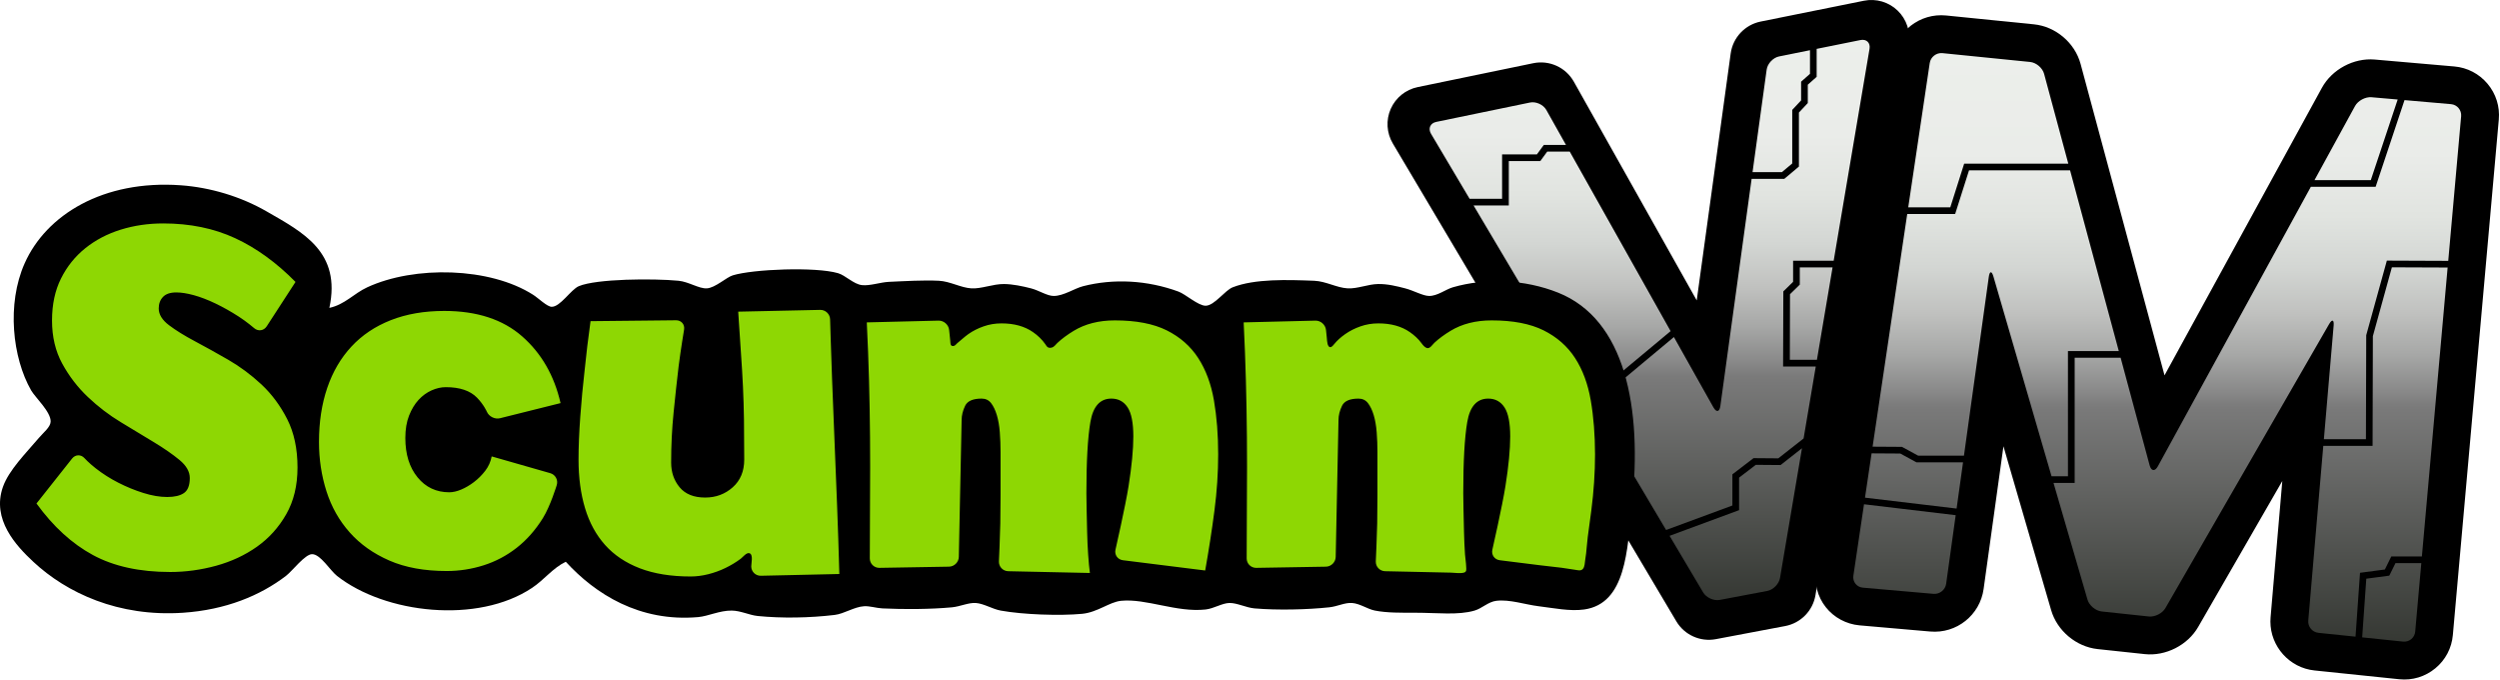
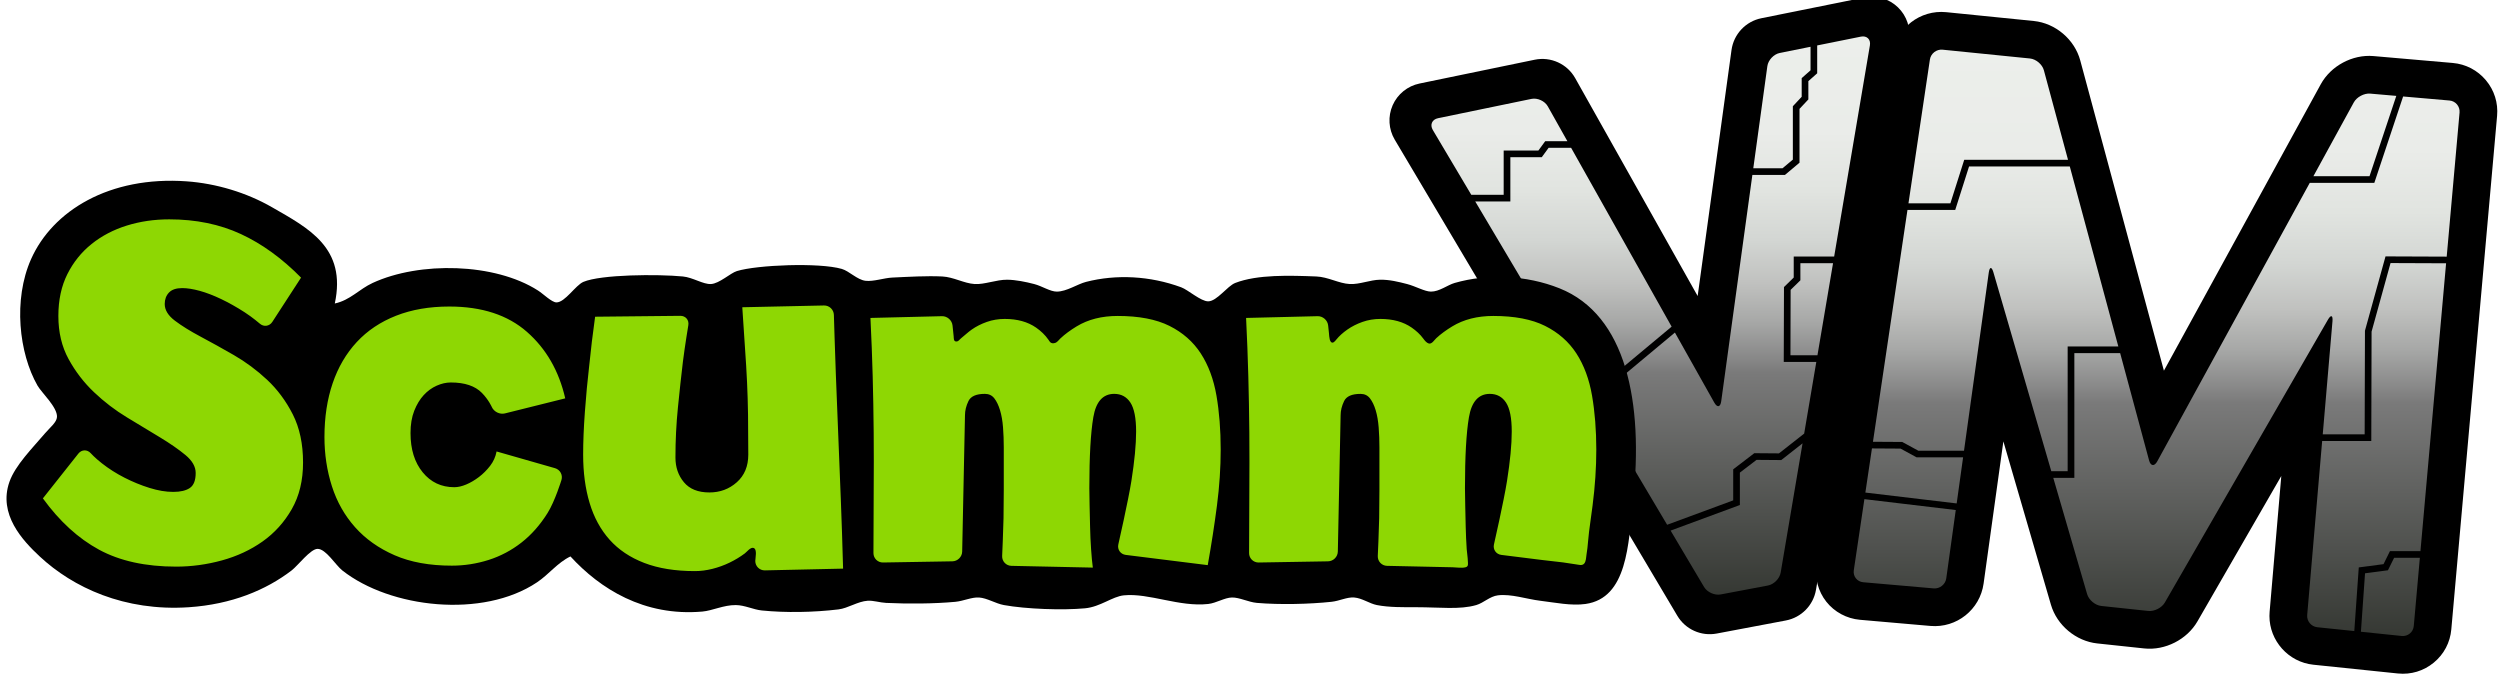
- <svg xmlns="http://www.w3.org/2000/svg" version="1.1" id="Layer_1" x="0px" y="0px" width="566.931px" height="154.093px" viewBox="-0.003 -0.001 566.931 154.093" enable-background="new -0.003 -0.001 566.931 154.093" xml:space="preserve">
-   <defs>
+ <svg xmlns="http://www.w3.org/2000/svg" version="1.1" id="Layer_1" x="0px" y="0px" width="569.031" height="154.093" viewBox="-0.003 -0.001 569.031 154.093" enable-background="new -0.003 -0.001 566.931 154.093" xml:space="preserve">
+   <defs id="defs3">
	
	
		</defs>
-   <g>
+   <g id="g61" transform="translate(1.483262,-0.7416379)">
    <g id="layer7">
-       <linearGradient id="path27_1_" gradientUnits="userSpaceOnUse" x1="439.683" y1="979.901" x2="439.683" y2="1115.395" gradientTransform="matrix(1 0 0 1 49.71 -968.8721)">
-         <stop offset="0" style="stop-color:#ECEFEB" />
-         <stop offset="0.175" style="stop-color:#EAECE9" />
-         <stop offset="0.28" style="stop-color:#E1E4E0" />
-         <stop offset="0.366" style="stop-color:#D3D6D3" />
-         <stop offset="0.443" style="stop-color:#C0C1BF" />
-         <stop offset="0.513" style="stop-color:#A6A7A6" />
-         <stop offset="0.577" style="stop-color:#878787" />
-         <stop offset="0.6" style="stop-color:#7A7A7A" />
-         <stop offset="1" style="stop-color:#343732" />
+       <linearGradient id="path27_1_" gradientUnits="userSpaceOnUse" x1="439.683" y1="979.901" x2="439.683" y2="1115.395" gradientTransform="translate(49.71,-968.8721)">
+         <stop offset="0" style="stop-color:#ECEFEB" id="stop7" />
+         <stop offset="0.175" style="stop-color:#EAECE9" id="stop9" />
+         <stop offset="0.28" style="stop-color:#E1E4E0" id="stop11" />
+         <stop offset="0.366" style="stop-color:#D3D6D3" id="stop13" />
+         <stop offset="0.443" style="stop-color:#C0C1BF" id="stop15" />
+         <stop offset="0.513" style="stop-color:#A6A7A6" id="stop17" />
+         <stop offset="0.577" style="stop-color:#878787" id="stop19" />
+         <stop offset="0.6" style="stop-color:#7A7A7A" id="stop21" />
+         <stop offset="1" style="stop-color:#343732" id="stop23" />
      </linearGradient>
-       <path id="path27" fill="url(#path27_1_)" d="M436.783,14.144l-17.318,116.254c-0.141,0.942,0.103,1.867,0.683,2.603    s1.423,1.187,2.37,1.271l16.047,1.399c1.91,0.168,3.686-1.244,3.947-3.146c0,0,8.807-63.336,9.371-67.417    c1.156,3.975,20.719,71.149,20.719,71.149c0.504,1.722,2.293,3.222,4.078,3.41l10.701,1.14c1.773,0.188,3.861-0.875,4.752-2.418    c0,0,34.193-59.302,36.105-62.614c-0.326,3.786-5.582,64.872-5.582,64.872c-0.01,0.104-0.016,0.205-0.016,0.31    c0,1.805,1.385,3.369,3.209,3.56l19.23,1.987c0.938,0.099,1.854-0.18,2.586-0.778c0.729-0.601,1.174-1.447,1.258-2.388    l10.424-116.891c0.082-0.938-0.205-1.854-0.813-2.578c-0.607-0.724-1.457-1.168-2.396-1.25l-18.051-1.57    c-1.777-0.155-3.842,0.951-4.699,2.516l-44.734,81.701c-0.004,0.006-0.006,0.006-0.008,0.01c-0.002-0.004-0.002-0.004-0.004-0.01    l-23.939-88.783c-0.469-1.743-2.244-3.25-4.041-3.431l-19.895-2.003C438.849,10.854,437.066,12.243,436.783,14.144z" />
+       <path id="path27" d="m 436.783,14.144 -17.318,116.254 c -0.141,0.942 0.103,1.867 0.683,2.603 0.58,0.736 1.423,1.187 2.37,1.271 l 16.047,1.399 c 1.91,0.168 3.686,-1.244 3.947,-3.146 0,0 8.807,-63.336 9.371,-67.417 1.156,3.975 20.719,71.149 20.719,71.149 0.504,1.722 2.293,3.222 4.078,3.41 l 10.701,1.14 c 1.773,0.188 3.861,-0.875 4.752,-2.418 0,0 34.193,-59.302 36.105,-62.614 -0.326,3.786 -5.582,64.872 -5.582,64.872 -0.01,0.104 -0.016,0.205 -0.016,0.31 0,1.805 1.385,3.369 3.209,3.56 l 19.23,1.987 c 0.938,0.099 1.854,-0.18 2.586,-0.778 0.729,-0.601 1.174,-1.447 1.258,-2.388 L 559.347,26.447 c 0.082,-0.938 -0.205,-1.854 -0.813,-2.578 -0.607,-0.724 -1.457,-1.168 -2.396,-1.25 l -18.051,-1.57 c -1.777,-0.155 -3.842,0.951 -4.699,2.516 l -44.734,81.701 c -0.004,0.006 -0.006,0.006 -0.008,0.01 -0.002,-0.004 -0.002,-0.004 -0.004,-0.01 L 464.703,16.483 c -0.469,-1.743 -2.244,-3.25 -4.041,-3.431 l -19.895,-2.003 c -1.918,-0.195 -3.701,1.194 -3.984,3.095 z" style="fill:url(#path27_1_)" />
    </g>
    <g id="layer4">
-       <path id="path29" d="M564.333,19c-1.908-2.275-4.586-3.671-7.543-3.929l-18.049-1.569c-4.77-0.415-9.699,2.227-11.996,6.423    c0,0-24.188,44.166-35.697,65.188c-6.199-22.988-19.039-70.604-19.039-70.604c-1.293-4.797-5.645-8.496-10.594-8.993    l-19.896-2.003c-5.975-0.601-11.344,3.579-12.229,9.516l-17.317,116.256c-0.442,2.984,0.364,6.049,2.228,8.406    c1.858,2.354,4.647,3.855,7.658,4.121l16.043,1.4c5.963,0.521,11.277-3.717,12.104-9.646c0,0,2.26-16.262,4.5-32.362    c5.41,18.58,10.822,37.168,10.822,37.168c1.363,4.68,5.699,8.31,10.545,8.821l10.703,1.142c4.746,0.504,9.725-2.028,12.107-6.164    c0,0,9.551-16.562,19.084-33.092c-1.322,15.371-2.66,30.918-2.66,30.918c-0.027,0.317-0.041,0.637-0.041,0.949    c0,5.629,4.309,10.506,10.002,11.094l19.229,1.992c2.971,0.307,5.875-0.57,8.18-2.472c2.307-1.897,3.721-4.582,3.984-7.56    l10.422-116.889C567.15,24.159,566.244,21.277,564.333,19z M534.271,24.044c0.666-1.218,2.344-2.116,3.729-1.996l5.943,0.517    l-6.096,18.277h-12.773L534.271,24.044z M440.664,12.049l19.895,2.003c1.383,0.139,2.811,1.349,3.168,2.69l5.494,20.373h-23.074    h-0.553l-0.168,0.527l-2.979,9.373h-9.541l4.877-32.722C437.986,12.92,439.283,11.911,440.664,12.049z M431.103,102.848    l3.496,1.902l0.17,0.092h0.191h10.377l-1.459,10.486l-20.783-2.473l1.498-10.049L431.103,102.848z M438.65,134.667l-16.047-1.401    c-1.383-0.121-2.348-1.343-2.143-2.716l2.412-16.196l20.797,2.476l-2.162,15.56C441.32,133.76,440.033,134.786,438.65,134.667z     M452.236,62.719c-0.391-1.333-0.861-1.297-1.055,0.076l-5.635,40.534h-10.395l-3.494-1.899l-0.166-0.093l-0.191-0.002    l-6.479-0.041l7.855-52.764h10.318h0.553l0.168-0.528l2.98-9.372h22.928l11.049,40.976h-10.77h-0.764v0.756v27.635h-3.723    L452.236,62.719z M545.181,145.497l-9.295-0.961l0.938-13.306l4.813-0.633l0.4-0.054l0.18-0.36l1.225-2.479h5.861l-1.385,15.541    C547.792,144.625,546.562,145.637,545.181,145.497z M549.437,126.188h-6.473h-0.469l-0.209,0.42l-1.252,2.541l-5.023,0.662    l-0.609,0.08l-0.047,0.617l-0.975,13.869l-8.428-0.871c-1.379-0.145-2.412-1.393-2.293-2.775l3.408-39.619h10.426h0.756    l0.002-0.756l0.064-24.132l4.314-15.606l12.646,0.051L549.437,126.188z M555.414,59.155l-13.355-0.054l-0.574-0.002l-0.152,0.557    l-4.5,16.264l-0.027,0.098v0.102L536.74,99.6h-9.541l2.217-25.75c0.117-1.383-0.355-1.531-1.045-0.329l-37.113,64.363    c-0.691,1.203-2.391,2.064-3.77,1.918l-10.701-1.139c-1.381-0.146-2.828-1.356-3.215-2.688l-7.709-26.466h4.041h0.758v-0.758    V81.118h10.426l6.58,24.403c0.361,1.338,1.203,1.439,1.869,0.224l34.709-63.387h14.148h0.545l0.176-0.518l6.379-19.139    l10.557,0.918c1.383,0.12,2.412,1.35,2.289,2.733L555.414,59.155z" />
+       <path id="path29" d="m 564.333,19 c -1.908,-2.275 -4.586,-3.671 -7.543,-3.929 l -18.049,-1.569 c -4.77,-0.415 -9.699,2.227 -11.996,6.423 0,0 -24.188,44.166 -35.697,65.188 C 484.849,62.125 472.009,14.509 472.009,14.509 470.716,9.712 466.364,6.013 461.415,5.516 L 441.519,3.513 c -5.975,-0.601 -11.344,3.579 -12.229,9.516 l -17.317,116.256 c -0.442,2.984 0.364,6.049 2.228,8.406 1.858,2.354 4.647,3.855 7.658,4.121 l 16.043,1.4 c 5.963,0.521 11.277,-3.717 12.104,-9.646 0,0 2.26,-16.262 4.5,-32.362 5.41,18.58 10.822,37.168 10.822,37.168 1.363,4.68 5.699,8.31 10.545,8.821 l 10.703,1.142 c 4.746,0.504 9.725,-2.028 12.107,-6.164 0,0 9.551,-16.562 19.084,-33.092 -1.322,15.371 -2.66,30.918 -2.66,30.918 -0.027,0.317 -0.041,0.637 -0.041,0.949 0,5.629 4.309,10.506 10.002,11.094 l 19.229,1.992 c 2.971,0.307 5.875,-0.57 8.18,-2.472 2.307,-1.897 3.721,-4.582 3.984,-7.56 L 566.883,27.111 c 0.267,-2.952 -0.639,-5.834 -2.55,-8.111 z m -30.062,5.044 c 0.666,-1.218 2.344,-2.116 3.729,-1.996 l 5.943,0.517 -6.096,18.277 h -12.773 z m -93.607,-11.995 19.895,2.003 c 1.383,0.139 2.811,1.349 3.168,2.69 l 5.494,20.373 h -23.074 -0.553 l -0.168,0.527 -2.979,9.373 h -9.541 l 4.877,-32.722 c 0.203,-1.373 1.5,-2.382 2.881,-2.244 z m -9.561,90.799 3.496,1.902 0.17,0.092 h 0.191 10.377 l -1.459,10.486 -20.783,-2.473 1.498,-10.049 z m 7.547,31.819 -16.047,-1.401 c -1.383,-0.121 -2.348,-1.343 -2.143,-2.716 l 2.412,-16.196 20.797,2.476 -2.162,15.56 c -0.187,1.37 -1.474,2.396 -2.857,2.277 z m 13.586,-71.948 c -0.391,-1.333 -0.861,-1.297 -1.055,0.076 l -5.635,40.534 h -10.395 l -3.494,-1.899 -0.166,-0.093 -0.191,-0.002 -6.479,-0.041 7.855,-52.764 h 10.318 0.553 l 0.168,-0.528 2.98,-9.372 h 22.928 l 11.049,40.976 h -10.77 -0.764 v 0.756 27.635 h -3.723 z m 92.945,82.778 -9.295,-0.961 0.938,-13.306 4.813,-0.633 0.4,-0.054 0.18,-0.36 1.225,-2.479 h 5.861 l -1.385,15.541 c -0.126,1.38 -1.356,2.392 -2.737,2.252 z m 4.256,-19.309 h -6.473 -0.469 l -0.209,0.42 -1.252,2.541 -5.023,0.662 -0.609,0.08 -0.047,0.617 -0.975,13.869 -8.428,-0.871 c -1.379,-0.145 -2.412,-1.393 -2.293,-2.775 l 3.408,-39.619 h 10.426 0.756 l 0.002,-0.756 0.064,-24.132 4.314,-15.606 12.646,0.051 z m 5.977,-67.033 -13.355,-0.054 -0.574,-0.002 -0.152,0.557 -4.5,16.264 -0.027,0.098 V 76.12 L 536.74,99.6 h -9.541 l 2.217,-25.75 c 0.117,-1.383 -0.355,-1.531 -1.045,-0.329 l -37.113,64.363 c -0.691,1.203 -2.391,2.064 -3.77,1.918 l -10.701,-1.139 c -1.381,-0.146 -2.828,-1.356 -3.215,-2.688 l -7.709,-26.466 h 4.041 0.758 v -0.758 -27.633 h 10.426 l 6.58,24.403 c 0.361,1.338 1.203,1.439 1.869,0.224 l 34.709,-63.387 h 14.148 0.545 l 0.176,-0.518 6.379,-19.139 10.557,0.918 c 1.383,0.12 2.412,1.35 2.289,2.733 z" />
    </g>
    <g id="layer6">
-       <linearGradient id="path50_1_" gradientUnits="userSpaceOnUse" x1="324.536" y1="976.892" x2="324.536" y2="1105.977" gradientTransform="matrix(1 0 0 1 49.71 -968.8721)">
-         <stop offset="0" style="stop-color:#ECEFEB" />
-         <stop offset="0.175" style="stop-color:#EAECE9" />
-         <stop offset="0.28" style="stop-color:#E1E4E0" />
-         <stop offset="0.366" style="stop-color:#D3D6D3" />
-         <stop offset="0.443" style="stop-color:#C0C1BF" />
-         <stop offset="0.513" style="stop-color:#A6A7A6" />
-         <stop offset="0.577" style="stop-color:#878787" />
-         <stop offset="0.6" style="stop-color:#7A7A7A" />
-         <stop offset="1" style="stop-color:#343732" />
+       <linearGradient id="path50_1_" gradientUnits="userSpaceOnUse" x1="324.536" y1="976.892" x2="324.536" y2="1105.977" gradientTransform="translate(49.71,-968.8721)">
+         <stop offset="0" style="stop-color:#ECEFEB" id="stop30" />
+         <stop offset="0.175" style="stop-color:#EAECE9" id="stop32" />
+         <stop offset="0.28" style="stop-color:#E1E4E0" id="stop34" />
+         <stop offset="0.366" style="stop-color:#D3D6D3" id="stop36" />
+         <stop offset="0.443" style="stop-color:#C0C1BF" id="stop38" />
+         <stop offset="0.513" style="stop-color:#A6A7A6" id="stop40" />
+         <stop offset="0.577" style="stop-color:#878787" id="stop42" />
+         <stop offset="0.6" style="stop-color:#7A7A7A" id="stop44" />
+         <stop offset="1" style="stop-color:#343732" id="stop46" />
      </linearGradient>
-       <path id="path50" fill="url(#path50_1_)" d="M421.875,8.088L421.875,8.088l-18.472,3.722c-1.782,0.359-3.37,2.05-3.618,3.85    c0,0-10.306,74.859-10.435,75.795c-0.463-0.822-37.666-67.015-37.666-67.015c-0.896-1.594-3-2.553-4.791-2.183l-21.271,4.396    c-0.975,0.2-1.732,0.776-2.088,1.579c-0.354,0.802-0.27,1.752,0.238,2.605l61.738,104.019c0.928,1.561,3.045,2.518,4.822,2.182    L401.108,135c1.776-0.336,3.404-1.996,3.707-3.781l20.308-119.985c0.168-0.984-0.096-1.897-0.723-2.504    C423.775,8.125,422.853,7.893,421.875,8.088z" />
+       <path id="path50" d="m 421.875,8.088 v 0 l -18.472,3.722 c -1.782,0.359 -3.37,2.05 -3.618,3.85 0,0 -10.306,74.859 -10.435,75.795 -0.463,-0.822 -37.666,-67.015 -37.666,-67.015 -0.896,-1.594 -3,-2.553 -4.791,-2.183 l -21.271,4.396 c -0.975,0.2 -1.732,0.776 -2.088,1.579 -0.354,0.802 -0.27,1.752 0.238,2.605 l 61.738,104.019 c 0.928,1.561 3.045,2.518 4.822,2.182 L 401.108,135 c 1.776,-0.336 3.404,-1.996 3.707,-3.781 L 425.123,11.234 C 425.291,10.25 425.027,9.337 424.4,8.73 423.775,8.125 422.853,7.893 421.875,8.088 Z" style="fill:url(#path50_1_)" />
    </g>
    <g id="layer5">
-       <path id="path52" d="M430.519,2.419c-2.027-1.968-4.895-2.809-7.668-2.251l-23.417,4.719c-3.576,0.72-6.31,3.625-6.808,7.241    c0,0-4.403,31.996-7.705,55.993C373.005,46.92,357.05,18.532,357.05,18.532c-1.829-3.256-5.559-4.954-9.217-4.198l-26.215,5.418    c-2.72,0.561-4.994,2.4-6.115,4.938c-1.119,2.537-0.942,5.459,0.472,7.844l64.317,108.356c1.84,3.104,5.426,4.721,8.972,4.051    l15.729-2.971c3.526-0.666,6.269-3.46,6.866-7L433.007,10.01C433.478,7.226,432.548,4.385,430.519,2.419z M400.785,15.798    c0.188-1.375,1.457-2.724,2.815-2.999l7.015-1.413v5.358l-1.759,1.556l-0.256,0.226v0.341v3.905l-1.806,1.93l-0.205,0.219v0.299    v11.849l-2.353,1.972h-6.653L400.785,15.798z M341.53,46.599h0.759V45.84v-9.318h6.762h0.386l0.228-0.311L351,34.384h5.119    l22.877,40.706l-18.58,15.5L334.3,46.6L341.53,46.599L341.53,46.599z M325.828,27.645l21.271-4.396    c1.355-0.281,3.025,0.48,3.707,1.689l4.459,7.934h-4.648h-0.387l-0.229,0.31l-1.338,1.828h-7.135h-0.76v0.757v9.32H333.4    l-8.762-14.76C323.934,29.131,324.466,27.924,325.828,27.645z M403.821,131.053c-0.229,1.369-1.536,2.701-2.899,2.957    l-10.771,2.035c-1.362,0.258-3.062-0.508-3.771-1.701l-7.616-12.834l15.272-5.639l0.494-0.182v-0.527v-6.848l3.793-2.902    l5.36,0.043l0.267,0.002l0.209-0.164l4.637-3.643L403.821,131.053z M406.083,66.717l1.992-1.949l0.228-0.223v-0.318v-3.582h7.434    l-3.547,20.953h-6.147L406.083,66.717z M424.126,11.068l-8.135,48.063h-8.445h-0.76v0.758v4.021l-1.99,1.947l-0.226,0.223    l-0.002,0.317l-0.049,15.958l-0.002,0.76h0.76h6.652l-2.763,16.316l-5.737,4.506l-5.357-0.043l-0.26-0.002l-0.205,0.157    l-4.297,3.291l-0.297,0.226v0.375v6.692l-15.039,5.553l-16.783-28.273l18.554-15.48l8.959,15.937    c0.68,1.209,1.392,1.074,1.58-0.301l7.09-51.511h7.14h0.274L405,40.38l2.834-2.376l0.271-0.226v-0.354V25.521l1.809-1.931    l0.205-0.218v-0.299v-3.864l1.756-1.557l0.254-0.225v-0.341v-6.003l9.945-2.003C423.433,8.805,424.359,9.701,424.126,11.068z" />
+       <path id="path52" d="m 430.519,2.419 c -2.027,-1.968 -4.895,-2.809 -7.668,-2.251 l -23.417,4.719 c -3.576,0.72 -6.31,3.625 -6.808,7.241 0,0 -4.403,31.996 -7.705,55.993 C 373.005,46.92 357.05,18.532 357.05,18.532 c -1.829,-3.256 -5.559,-4.954 -9.217,-4.198 l -26.215,5.418 c -2.72,0.561 -4.994,2.4 -6.115,4.938 -1.119,2.537 -0.942,5.459 0.472,7.844 l 64.317,108.356 c 1.84,3.104 5.426,4.721 8.972,4.051 l 15.729,-2.971 c 3.526,-0.666 6.269,-3.46 6.866,-7 L 433.007,10.01 c 0.471,-2.784 -0.459,-5.625 -2.488,-7.591 z m -29.734,13.379 c 0.188,-1.375 1.457,-2.724 2.815,-2.999 l 7.015,-1.413 v 5.358 l -1.759,1.556 -0.256,0.226 v 0.341 3.905 l -1.806,1.93 -0.205,0.219 v 0.299 11.849 l -2.353,1.972 h -6.653 z M 341.53,46.599 h 0.759 V 45.84 36.522 h 6.762 0.386 l 0.228,-0.311 1.335,-1.827 h 5.119 L 378.996,75.09 360.416,90.59 334.3,46.6 Z m -15.702,-18.954 21.271,-4.396 c 1.355,-0.281 3.025,0.48 3.707,1.689 l 4.459,7.934 h -4.648 -0.387 l -0.229,0.31 -1.338,1.828 h -7.135 -0.76 v 0.757 9.32 H 333.4 l -8.762,-14.76 c -0.704,-1.196 -0.172,-2.403 1.19,-2.682 z m 77.993,103.408 c -0.229,1.369 -1.536,2.701 -2.899,2.957 l -10.771,2.035 c -1.362,0.258 -3.062,-0.508 -3.771,-1.701 l -7.616,-12.834 15.272,-5.639 0.494,-0.182 v -0.527 -6.848 l 3.793,-2.902 5.36,0.043 0.267,0.002 0.209,-0.164 4.637,-3.643 z m 2.262,-64.336 1.992,-1.949 0.228,-0.223 v -0.318 -3.582 h 7.434 l -3.547,20.953 h -6.147 z m 18.043,-55.649 -8.135,48.063 h -8.445 -0.76 v 0.758 4.021 l -1.99,1.947 -0.226,0.223 -0.002,0.317 -0.049,15.958 -0.002,0.76 h 0.76 6.652 l -2.763,16.316 -5.737,4.506 -5.357,-0.043 -0.26,-0.002 -0.205,0.157 -4.297,3.291 -0.297,0.226 v 0.375 6.692 l -15.039,5.553 -16.783,-28.273 18.554,-15.48 8.959,15.937 c 0.68,1.209 1.392,1.074 1.58,-0.301 l 7.09,-51.511 h 7.14 0.274 L 405,40.38 l 2.834,-2.376 0.271,-0.226 V 37.424 25.521 l 1.809,-1.931 0.205,-0.218 v -0.299 -3.864 l 1.756,-1.557 0.254,-0.225 v -0.341 -6.003 l 9.945,-2.003 c 1.359,-0.275 2.285,0.621 2.052,1.988 z" />
    </g>
-     <path id="path2689" d="M353.483,66.369c15.177,6.063,19.17,25.939,16.729,48.469c-1.06,9.77-1.271,22.031-10.825,23.375   c-3.25,0.457-6.921-0.324-10.335-0.738c-3.063-0.373-6.569-1.598-9.596-1.229c-1.84,0.225-3.238,1.721-4.922,2.213   c-3.736,1.098-8.386,0.492-13.531,0.492c-3.146,0-6.34,0.051-9.103-0.492c-1.666-0.328-3.373-1.59-5.168-1.721   c-1.642-0.123-3.303,0.783-5.166,0.982c-5.01,0.533-11.729,0.695-16.979,0.246c-1.88-0.166-3.958-1.256-5.657-1.229   c-1.678,0.025-3.559,1.271-5.414,1.477c-6.576,0.729-13.49-2.537-19.189-1.967c-2.656,0.266-5.342,2.623-8.857,2.951   c-5.074,0.479-13.408,0.182-18.453-0.736c-1.891-0.344-3.834-1.6-5.658-1.723c-1.654-0.113-3.541,0.811-5.412,0.984   c-4.783,0.445-10.76,0.486-15.748,0.246c-1.436-0.072-2.875-0.574-4.184-0.492c-2.266,0.145-4.504,1.713-6.643,1.969   c-5.709,0.688-12.07,0.789-17.467,0.246c-1.918-0.195-3.865-1.209-5.906-1.229c-2.764-0.032-5.326,1.277-7.627,1.478   c-13.297,1.158-23.307-5.229-30.018-12.549c-2.968,1.426-4.869,4.063-7.627,5.905c-12.333,8.259-33.379,5.879-44.287-2.707   c-1.548-1.219-3.757-4.95-5.658-4.92c-1.621,0.027-4.445,3.8-5.906,4.92c-5.808,4.451-13.629,7.709-23.373,8.365   c-14.66,0.983-26.373-4.496-33.953-11.563c-3.885-3.627-9.488-9.584-6.889-16.976c1.338-3.806,5.254-7.694,8.119-11.071   c1.055-1.246,2.639-2.462,2.705-3.691c0.123-2.213-3.496-5.51-4.428-7.135c-4.228-7.377-5.582-19.55-1.476-28.788   c4.896-11.01,17.828-18.976,35.429-17.715c6.71,0.482,13.599,2.547,19.437,5.905c8.34,4.793,16.992,9.227,14.271,21.897   c3.516-0.753,5.535-3.256,8.611-4.674c10.691-4.936,27.801-4.587,37.643,1.723c1.234,0.793,3.127,2.69,4.184,2.705   c1.957,0.025,4.361-3.92,6.15-4.675c4.008-1.69,16.895-1.782,22.637-1.229c2.285,0.222,4.627,1.82,6.395,1.723   c1.928-0.107,4.414-2.495,5.906-2.953c4.586-1.404,18.709-1.978,23.865-0.492c1.695,0.487,3.506,2.48,5.414,2.707   c1.813,0.215,4.176-0.65,6.15-0.738c3.664-0.168,7.781-0.418,11.318-0.246c2.551,0.125,4.965,1.58,7.379,1.722   c2.244,0.135,4.926-1.004,7.381-0.983c1.967,0.016,4.229,0.486,6.15,0.983c1.83,0.474,3.66,1.733,5.168,1.724   c2.246-0.017,4.652-1.703,6.643-2.215c6.889-1.768,14.553-1.378,21.652,1.23c1.588,0.584,4.469,3.209,6.148,3.199   c1.994-0.012,4.344-3.476,6.152-4.184c5.037-1.963,12.468-1.707,18.451-1.477c2.697,0.104,5.115,1.594,7.629,1.722   c2.229,0.114,4.617-0.948,6.887-0.983c2.152-0.035,4.227,0.486,6.152,0.983c1.939,0.502,3.986,1.702,5.414,1.724   c1.906,0.024,3.781-1.498,5.412-1.97C337.048,63,345.884,63.334,353.483,66.369z" />
+     <path id="path2689" d="m 353.483,66.369 c 15.177,6.063 19.17,25.939 16.729,48.469 -1.06,9.77 -1.271,22.031 -10.825,23.375 -3.25,0.457 -6.921,-0.324 -10.335,-0.738 -3.063,-0.373 -6.569,-1.598 -9.596,-1.229 -1.84,0.225 -3.238,1.721 -4.922,2.213 -3.736,1.098 -8.386,0.492 -13.531,0.492 -3.146,0 -6.34,0.051 -9.103,-0.492 -1.666,-0.328 -3.373,-1.59 -5.168,-1.721 -1.642,-0.123 -3.303,0.783 -5.166,0.982 -5.01,0.533 -11.729,0.695 -16.979,0.246 -1.88,-0.166 -3.958,-1.256 -5.657,-1.229 -1.678,0.025 -3.559,1.271 -5.414,1.477 -6.576,0.729 -13.49,-2.537 -19.189,-1.967 -2.656,0.266 -5.342,2.623 -8.857,2.951 -5.074,0.479 -13.408,0.182 -18.453,-0.736 -1.891,-0.344 -3.834,-1.6 -5.658,-1.723 -1.654,-0.113 -3.541,0.811 -5.412,0.984 -4.783,0.445 -10.76,0.486 -15.748,0.246 -1.436,-0.072 -2.875,-0.574 -4.184,-0.492 -2.266,0.145 -4.504,1.713 -6.643,1.969 -5.709,0.688 -12.07,0.789 -17.467,0.246 -1.918,-0.195 -3.865,-1.209 -5.906,-1.229 -2.764,-0.032 -5.326,1.277 -7.627,1.478 -13.297,1.158 -23.307,-5.229 -30.018,-12.549 -2.968,1.426 -4.869,4.063 -7.627,5.905 -12.333,8.259 -33.379,5.879 -44.287,-2.707 -1.548,-1.219 -3.757,-4.95 -5.658,-4.92 -1.621,0.027 -4.445,3.8 -5.906,4.92 -5.808,4.451 -13.629,7.709 -23.373,8.365 C 26.843,139.938 15.13,134.459 7.55,127.392 3.665,123.765 -1.938,117.808 0.661,110.416 1.999,106.61 5.915,102.722 8.78,99.345 9.835,98.099 11.419,96.883 11.485,95.654 11.608,93.441 7.989,90.144 7.057,88.519 2.829,81.142 1.475,68.969 5.581,59.731 10.477,48.721 23.409,40.755 41.01,42.016 c 6.71,0.482 13.599,2.547 19.437,5.905 8.34,4.793 16.992,9.227 14.271,21.897 3.516,-0.753 5.535,-3.256 8.611,-4.674 10.691,-4.936 27.801,-4.587 37.643,1.723 1.234,0.793 3.127,2.69 4.184,2.705 1.957,0.025 4.361,-3.92 6.15,-4.675 4.008,-1.69 16.895,-1.782 22.637,-1.229 2.285,0.222 4.627,1.82 6.395,1.723 1.928,-0.107 4.414,-2.495 5.906,-2.953 4.586,-1.404 18.709,-1.978 23.865,-0.492 1.695,0.487 3.506,2.48 5.414,2.707 1.813,0.215 4.176,-0.65 6.15,-0.738 3.664,-0.168 7.781,-0.418 11.318,-0.246 2.551,0.125 4.965,1.58 7.379,1.722 2.244,0.135 4.926,-1.004 7.381,-0.983 1.967,0.016 4.229,0.486 6.15,0.983 1.83,0.474 3.66,1.733 5.168,1.724 2.246,-0.017 4.652,-1.703 6.643,-2.215 6.889,-1.768 14.553,-1.378 21.652,1.23 1.588,0.584 4.469,3.209 6.148,3.199 1.994,-0.012 4.344,-3.476 6.152,-4.184 5.037,-1.963 12.468,-1.707 18.451,-1.477 2.697,0.104 5.115,1.594 7.629,1.722 2.229,0.114 4.617,-0.948 6.887,-0.983 2.152,-0.035 4.227,0.486 6.152,0.983 1.939,0.502 3.986,1.702 5.414,1.724 1.906,0.024 3.781,-1.498 5.412,-1.97 7.439,-2.144 16.275,-1.81 23.874,1.225 z" />
    <g id="g2691" enable-background="new    ">
      <g id="g2693">
-         <g>
-           <g>
-             <path id="SVGID_1_" fill="#8ED703" d="M65.161,95.064c1.551,3.064,2.33,6.711,2.33,10.945c0,4.084-0.854,7.619-2.558,10.605       c-1.705,2.985-3.921,5.44-6.649,7.37c-2.727,1.929-5.816,3.363-9.263,4.312c-3.449,0.943-6.916,1.416-10.399,1.416       c-6.973,0-12.826-1.287-17.562-3.854s-8.998-6.463-12.786-11.681l8.075-10.193c0.747-0.942,2.017-0.979,2.817-0.086       c0,0,0.929,1.037,2.52,2.283c1.591,1.25,3.313,2.344,5.171,3.289c1.854,0.947,3.75,1.721,5.683,2.326s3.731,0.908,5.398,0.908       c1.666,0,2.938-0.304,3.807-0.908c0.871-0.604,1.309-1.738,1.309-3.402c0-1.436-0.779-2.797-2.33-4.084       c-1.555-1.283-3.487-2.625-5.797-4.024c-2.313-1.397-4.813-2.91-7.502-4.537c-2.689-1.625-5.189-3.533-7.5-5.728       c-2.313-2.19-4.245-4.707-5.797-7.541c-1.553-2.836-2.33-6.105-2.33-9.811c0-3.629,0.682-6.805,2.045-9.526       c1.363-2.723,3.201-5.008,5.513-6.862c2.31-1.851,4.981-3.25,8.013-4.197c3.029-0.944,6.25-1.417,9.66-1.417       c6.061,0,11.498,1.116,16.311,3.345c4.812,2.231,9.377,5.539,13.697,9.922l-6.539,10.073c-0.654,1.009-1.936,1.191-2.846,0.402       c0,0-1.643-1.42-3.46-2.595c-1.817-1.17-3.599-2.171-5.341-3.004c-1.744-0.832-3.374-1.455-4.889-1.872       c-1.517-0.415-2.84-0.624-3.978-0.624c-1.364,0-2.368,0.341-3.012,1.021c-0.646,0.681-0.966,1.55-0.966,2.608       c0,1.36,0.775,2.628,2.33,3.8c1.551,1.172,3.504,2.381,5.853,3.629c2.349,1.249,4.868,2.646,7.56,4.195       c2.688,1.552,5.209,3.423,7.559,5.613C61.654,89.377,63.605,92.004,65.161,95.064z M94.954,90.676       c0.866-0.941,1.848-1.656,2.944-2.146c1.093-0.487,2.168-0.733,3.228-0.733c3.17,0,5.528,0.791,7.076,2.373       c1.547,1.582,2.248,3.197,2.248,3.197c0.477,1.1,1.818,1.762,2.981,1.473l13.737-3.428c-1.435-6.25-4.342-11.3-8.719-15.139       c-4.379-3.842-10.267-5.762-17.664-5.762c-4.529,0-8.568,0.695-12.117,2.09s-6.529,3.389-8.944,5.989       c-2.417,2.599-4.247,5.726-5.492,9.377c-1.246,3.656-1.869,7.74-1.869,12.259c0,3.918,0.566,7.646,1.698,11.188       s2.887,6.646,5.266,9.32c2.377,2.676,5.377,4.803,9.002,6.385c3.623,1.58,7.963,2.371,13.021,2.371       c2.868,0,5.661-0.438,8.379-1.299c2.718-0.867,5.209-2.186,7.474-3.955c2.266-1.77,4.246-4.01,5.944-6.725       c1.698-2.711,3.16-7.518,3.16-7.518c0.349-1.146-0.31-2.354-1.461-2.687l-13.304-3.807c-0.228,1.207-0.719,2.297-1.473,3.277       c-0.756,0.979-1.604,1.826-2.548,2.541c-0.944,0.719-1.907,1.284-2.888,1.698s-1.887,0.619-2.717,0.619       c-2.944,0-5.342-1.129-7.19-3.389c-1.851-2.261-2.774-5.233-2.774-8.929c0-1.954,0.283-3.649,0.85-5.084       C93.368,92.807,94.084,91.62,94.954,90.676z M189.329,100.25c-0.189-4.686-0.379-9.461-0.568-14.334       c-0.189-4.873-0.445-13.508-0.445-13.508c-0.035-1.201-1.049-2.164-2.25-2.137l-18.598,0.404       c0.229,3.627,0.436,6.763,0.625,9.407c0.189,2.645,0.342,5.176,0.455,7.592c0.113,2.416,0.189,4.91,0.229,7.477       c0.035,2.57,0.057,5.593,0.057,9.066c0,2.645-0.871,4.74-2.611,6.289c-1.742,1.549-3.822,2.322-6.248,2.322       c-2.572,0-4.504-0.775-5.791-2.322c-1.289-1.549-1.93-3.418-1.93-5.609c0-3.92,0.18-7.598,0.566-11.442       c0.379-3.774,0.756-7.25,1.137-10.427c0.455-3.625,1.229-8.268,1.229-8.268c0.197-1.186-0.623-2.146-1.826-2.133l-19.391,0.203       c-0.531,3.779-0.984,7.555-1.363,11.333c-0.379,3.248-0.699,6.685-0.965,10.312c-0.266,3.625-0.396,6.873-0.396,9.743       c0,4.078,0.492,7.755,1.477,11.025c0.982,3.271,2.5,6.051,4.543,8.34s4.674,4.051,7.893,5.291       c3.217,1.235,7.059,1.856,11.525,1.856c1.287,0,2.611-0.17,3.975-0.51c1.361-0.341,2.668-0.813,3.918-1.419       c1.248-0.604,2.4-1.301,3.463-2.094c0.477-0.356,1.313-1.485,1.998-1.248c0.889,0.312,0.387,2.306,0.387,2.97       c0,1.202,0.982,2.163,2.186,2.137l17.801-0.399c-0.152-5.554-0.322-10.756-0.512-15.61       C189.706,109.702,189.516,104.934,189.329,100.25z M271.823,81.186c-1.736-2.672-4.115-4.762-7.133-6.27       c-3.02-1.506-6.945-2.26-11.775-2.26c-3.625,0-6.738,0.791-9.344,2.373c-0.693,0.422-1.373,0.869-2.025,1.354       c-0.586,0.435-1.154,0.898-1.684,1.399c-0.395,0.373-0.738,0.944-1.311,1.045c-0.146,0.024-0.299,0.062-0.453,0.047       c-0.523-0.049-0.668-0.401-0.938-0.791c-0.754-1.094-1.732-2.015-2.818-2.772c-1.889-1.316-4.266-1.977-7.133-1.977       c-1.436,0-2.795,0.226-4.078,0.678c-1.285,0.451-2.434,1.035-3.453,1.751c-0.861,0.604-1.604,1.334-2.426,1.984       c-0.404,0.317-0.564,0.756-1.131,0.721c-0.586-0.038-0.502-0.784-0.543-1.184c-0.049-0.474-0.1-0.947-0.148-1.421       c-0.037-0.347-0.074-0.694-0.109-1.04c-0.123-1.191-1.205-2.144-2.404-2.115l-16.279,0.399c0.227,4.595,0.396,9,0.51,13.22       c0.114,4.219,0.188,8.491,0.227,12.821c0.037,4.332,0.037,8.908,0,13.729c-0.039,4.82-0.053,13.75-0.053,13.75       c-0.002,1.199,0.977,2.164,2.176,2.146l15.797-0.27c1.197-0.021,2.199-1.02,2.223-2.215l0.637-31.037       c0-1.055,0.264-2.127,0.791-3.221c0.527-1.093,1.771-1.64,3.736-1.64c0.906,0,1.623,0.338,2.152,1.019       c0.525,0.678,0.961,1.582,1.303,2.711c0.34,1.129,0.564,2.428,0.678,3.897c0.113,1.467,0.17,2.994,0.17,4.576       c0,3.916,0,7.117,0,9.604c0,2.483-0.02,4.649-0.057,6.493c-0.039,1.851-0.096,3.58-0.17,5.199       c-0.076,1.62-0.143,3.416-0.143,3.416c-0.045,1.196,0.896,2.198,2.096,2.228l18.543,0.401       c-0.152-1.129-0.283-2.522-0.395-4.181c-0.113-1.655-0.191-3.351-0.229-5.084c-0.037-1.731-0.074-3.389-0.113-4.971       s-0.057-2.861-0.057-3.843c0-7.229,0.303-12.612,0.908-16.155c0.604-3.539,2.188-5.311,4.756-5.311       c1.584,0,2.811,0.66,3.68,1.979c0.865,1.318,1.303,3.521,1.303,6.609c0,2.938-0.359,6.686-1.076,11.242       c-0.719,4.558-2.971,14.427-2.971,14.427c-0.266,1.168,0.49,2.244,1.68,2.396l18.672,2.33c0.83-4.67,1.529-9.188,2.096-13.56       c0.566-4.366,0.85-8.625,0.85-12.769c0-4.442-0.322-8.528-0.963-12.258C274.749,87.061,273.559,83.859,271.823,81.186z        M360.882,90.79c-0.644-3.729-1.83-6.931-3.563-9.604c-1.737-2.672-4.116-4.762-7.137-6.27       c-3.021-1.506-6.942-2.26-11.774-2.26c-3.623,0-6.736,0.791-9.343,2.373c-0.666,0.405-1.315,0.834-1.946,1.295       c-0.593,0.434-1.162,0.896-1.697,1.396c-0.442,0.414-1.014,1.406-1.715,1.203c-0.5-0.146-0.938-0.701-1.229-1.105       c-0.718-0.984-1.644-1.813-2.64-2.506c-1.889-1.315-4.267-1.978-7.133-1.978c-1.438,0-2.795,0.227-4.078,0.679       c-1.282,0.452-2.435,1.036-3.451,1.751c-1.02,0.716-1.852,1.469-2.491,2.259c-0.104,0.127-0.205,0.252-0.317,0.369       c-0.162,0.168-0.416,0.396-0.671,0.334c-0.288-0.067-0.459-0.498-0.522-0.752c-0.116-0.445-0.127-0.917-0.172-1.374       c-0.062-0.592-0.121-1.186-0.185-1.777c-0.125-1.193-1.207-2.145-2.403-2.115l-16.277,0.399       c0.225,4.595,0.396,9.001,0.508,13.22c0.115,4.219,0.189,8.492,0.229,12.822c0.037,4.332,0.037,8.908,0,13.729       c-0.039,4.82-0.055,13.75-0.055,13.75c-0.002,1.199,0.977,2.164,2.178,2.146l15.799-0.269c1.197-0.021,2.197-1.016,2.223-2.215       l0.635-31.037c0-1.055,0.266-2.127,0.793-3.221c0.527-1.092,1.773-1.639,3.736-1.639c0.906,0,1.623,0.338,2.15,1.018       c0.525,0.678,0.963,1.582,1.303,2.711s0.563,2.428,0.68,3.898c0.113,1.469,0.17,2.994,0.17,4.574c0,3.918,0,7.118,0,9.604       c0,2.483-0.02,4.649-0.057,6.495c-0.039,1.849-0.096,3.578-0.17,5.197c-0.076,1.621-0.146,3.416-0.146,3.416       c-0.045,1.196,0.896,2.198,2.1,2.228c0.012,0,0.021,0,0.033,0c0.6,0.012,1.197,0.024,1.799,0.039       c1.293,0.026,2.586,0.057,3.881,0.084c1.582,0.032,3.164,0.067,4.748,0.104c1.494,0.031,2.988,0.063,4.48,0.098       c0.916,0.021,1.99,0.219,2.891,0.012c0.76-0.176,0.592-0.777,0.57-1.385c-0.025-0.918-0.193-1.814-0.26-2.729       c-0.109-1.655-0.188-3.352-0.229-5.084c-0.037-1.731-0.074-3.391-0.111-4.971c-0.039-1.582-0.059-2.861-0.059-3.843       c0-7.229,0.301-12.614,0.906-16.155s2.189-5.313,4.756-5.313c1.586,0,2.813,0.662,3.682,1.979       c0.865,1.317,1.305,3.521,1.305,6.608c0,2.938-0.357,6.687-1.078,11.242c-0.717,4.562-2.969,14.428-2.969,14.428       c-0.268,1.168,0.486,2.246,1.68,2.396c0.51,0.063,1.018,0.127,1.521,0.19c2.555,0.32,5.104,0.636,7.656,0.955       c1.619,0.203,3.242,0.373,4.863,0.563c0.984,0.113,1.957,0.332,2.938,0.443c0.607,0.066,1.377,0.375,1.867-0.166       c0.465-0.52,0.438-1.469,0.545-2.109c0.166-0.967,0.264-1.939,0.344-2.916c0.121-1.495,0.313-2.959,0.523-4.443       c0.18-1.248,0.344-2.496,0.506-3.746c0.564-4.367,0.85-8.624,0.85-12.768C361.846,98.604,361.524,94.518,360.882,90.79z" />
+         <g id="g57">
+           <g id="g55">
+             <path id="SVGID_1_" d="m 65.161,95.064 c 1.551,3.064 2.33,6.711 2.33,10.945 0,4.084 -0.854,7.619 -2.558,10.605 -1.705,2.985 -3.921,5.44 -6.649,7.37 -2.727,1.929 -5.816,3.363 -9.263,4.312 -3.449,0.943 -6.916,1.416 -10.399,1.416 -6.973,0 -12.826,-1.287 -17.562,-3.854 -4.736,-2.567 -8.998,-6.463 -12.786,-11.681 l 8.075,-10.193 c 0.747,-0.942 2.017,-0.979 2.817,-0.086 0,0 0.929,1.037 2.52,2.283 1.591,1.25 3.313,2.344 5.171,3.289 1.854,0.947 3.75,1.721 5.683,2.326 1.933,0.605 3.731,0.908 5.398,0.908 1.666,0 2.938,-0.304 3.807,-0.908 0.871,-0.604 1.309,-1.738 1.309,-3.402 0,-1.436 -0.779,-2.797 -2.33,-4.084 -1.555,-1.283 -3.487,-2.625 -5.797,-4.024 -2.313,-1.397 -4.813,-2.91 -7.502,-4.537 -2.689,-1.625 -5.189,-3.533 -7.5,-5.728 -2.313,-2.19 -4.245,-4.707 -5.797,-7.541 -1.553,-2.836 -2.33,-6.105 -2.33,-9.811 0,-3.629 0.682,-6.805 2.045,-9.526 1.363,-2.723 3.201,-5.008 5.513,-6.862 2.31,-1.851 4.981,-3.25 8.013,-4.197 3.029,-0.944 6.25,-1.417 9.66,-1.417 6.061,0 11.498,1.116 16.311,3.345 4.812,2.231 9.377,5.539 13.697,9.922 l -6.539,10.073 c -0.654,1.009 -1.936,1.191 -2.846,0.402 0,0 -1.643,-1.42 -3.46,-2.595 -1.817,-1.17 -3.599,-2.171 -5.341,-3.004 -1.744,-0.832 -3.374,-1.455 -4.889,-1.872 -1.517,-0.415 -2.84,-0.624 -3.978,-0.624 -1.364,0 -2.368,0.341 -3.012,1.021 -0.646,0.681 -0.966,1.55 -0.966,2.608 0,1.36 0.775,2.628 2.33,3.8 1.551,1.172 3.504,2.381 5.853,3.629 2.349,1.249 4.868,2.646 7.56,4.195 2.688,1.552 5.209,3.423 7.559,5.613 2.346,2.197 4.297,4.824 5.853,7.884 z m 29.793,-4.388 c 0.866,-0.941 1.848,-1.656 2.944,-2.146 1.093,-0.487 2.168,-0.733 3.228,-0.733 3.17,0 5.528,0.791 7.076,2.373 1.547,1.582 2.248,3.197 2.248,3.197 0.477,1.1 1.818,1.762 2.981,1.473 l 13.737,-3.428 c -1.435,-6.25 -4.342,-11.3 -8.719,-15.139 -4.379,-3.842 -10.267,-5.762 -17.664,-5.762 -4.529,0 -8.568,0.695 -12.117,2.09 -3.549,1.395 -6.529,3.389 -8.944,5.989 -2.417,2.599 -4.247,5.726 -5.492,9.377 -1.246,3.656 -1.869,7.74 -1.869,12.259 0,3.918 0.566,7.646 1.698,11.188 1.132,3.542 2.887,6.646 5.266,9.32 2.377,2.676 5.377,4.803 9.002,6.385 3.623,1.58 7.963,2.371 13.021,2.371 2.868,0 5.661,-0.438 8.379,-1.299 2.718,-0.867 5.209,-2.186 7.474,-3.955 2.266,-1.77 4.246,-4.01 5.944,-6.725 1.698,-2.711 3.16,-7.518 3.16,-7.518 0.349,-1.146 -0.31,-2.354 -1.461,-2.687 l -13.304,-3.807 c -0.228,1.207 -0.719,2.297 -1.473,3.277 -0.756,0.979 -1.604,1.826 -2.548,2.541 -0.944,0.719 -1.907,1.284 -2.888,1.698 -0.981,0.414 -1.887,0.619 -2.717,0.619 -2.944,0 -5.342,-1.129 -7.19,-3.389 -1.851,-2.261 -2.774,-5.233 -2.774,-8.929 0,-1.954 0.283,-3.649 0.85,-5.084 0.566,-1.425 1.282,-2.612 2.152,-3.556 z m 94.375,9.574 c -0.189,-4.686 -0.379,-9.461 -0.568,-14.334 -0.189,-4.873 -0.445,-13.508 -0.445,-13.508 -0.035,-1.201 -1.049,-2.164 -2.25,-2.137 l -18.598,0.404 c 0.229,3.627 0.436,6.763 0.625,9.407 0.189,2.645 0.342,5.176 0.455,7.592 0.113,2.416 0.189,4.91 0.229,7.477 0.035,2.57 0.057,5.593 0.057,9.066 0,2.645 -0.871,4.74 -2.611,6.289 -1.742,1.549 -3.822,2.322 -6.248,2.322 -2.572,0 -4.504,-0.775 -5.791,-2.322 -1.289,-1.549 -1.93,-3.418 -1.93,-5.609 0,-3.92 0.18,-7.598 0.566,-11.442 0.379,-3.774 0.756,-7.25 1.137,-10.427 0.455,-3.625 1.229,-8.268 1.229,-8.268 0.197,-1.186 -0.623,-2.146 -1.826,-2.133 l -19.391,0.203 c -0.531,3.779 -0.984,7.555 -1.363,11.333 -0.379,3.248 -0.699,6.685 -0.965,10.312 -0.266,3.625 -0.396,6.873 -0.396,9.743 0,4.078 0.492,7.755 1.477,11.025 0.982,3.271 2.5,6.051 4.543,8.34 2.043,2.289 4.674,4.051 7.893,5.291 3.217,1.235 7.059,1.856 11.525,1.856 1.287,0 2.611,-0.17 3.975,-0.51 1.361,-0.341 2.668,-0.813 3.918,-1.419 1.248,-0.604 2.4,-1.301 3.463,-2.094 0.477,-0.356 1.313,-1.485 1.998,-1.248 0.889,0.312 0.387,2.306 0.387,2.97 0,1.202 0.982,2.163 2.186,2.137 l 17.801,-0.399 c -0.152,-5.554 -0.322,-10.756 -0.512,-15.61 -0.193,-4.855 -0.383,-9.623 -0.57,-14.307 z m 82.494,-19.064 c -1.736,-2.672 -4.115,-4.762 -7.133,-6.27 -3.02,-1.506 -6.945,-2.26 -11.775,-2.26 -3.625,0 -6.738,0.791 -9.344,2.373 -0.693,0.422 -1.373,0.869 -2.025,1.354 -0.586,0.435 -1.154,0.898 -1.684,1.399 -0.395,0.373 -0.738,0.944 -1.311,1.045 -0.146,0.024 -0.299,0.062 -0.453,0.047 -0.523,-0.049 -0.668,-0.401 -0.938,-0.791 -0.754,-1.094 -1.732,-2.015 -2.818,-2.772 -1.889,-1.316 -4.266,-1.977 -7.133,-1.977 -1.436,0 -2.795,0.226 -4.078,0.678 -1.285,0.451 -2.434,1.035 -3.453,1.751 -0.861,0.604 -1.604,1.334 -2.426,1.984 -0.404,0.317 -0.564,0.756 -1.131,0.721 -0.586,-0.038 -0.502,-0.784 -0.543,-1.184 -0.049,-0.474 -0.1,-0.947 -0.148,-1.421 -0.037,-0.347 -0.074,-0.694 -0.109,-1.04 -0.123,-1.191 -1.205,-2.144 -2.404,-2.115 l -16.279,0.399 c 0.227,4.595 0.396,9 0.51,13.22 0.114,4.219 0.188,8.491 0.227,12.821 0.037,4.332 0.037,8.908 0,13.729 -0.039,4.82 -0.053,13.75 -0.053,13.75 -0.002,1.199 0.977,2.164 2.176,2.146 l 15.797,-0.27 c 1.197,-0.021 2.199,-1.02 2.223,-2.215 l 0.637,-31.037 c 0,-1.055 0.264,-2.127 0.791,-3.221 0.527,-1.093 1.771,-1.64 3.736,-1.64 0.906,0 1.623,0.338 2.152,1.019 0.525,0.678 0.961,1.582 1.303,2.711 0.34,1.129 0.564,2.428 0.678,3.897 0.113,1.467 0.17,2.994 0.17,4.576 0,3.916 0,7.117 0,9.604 0,2.483 -0.02,4.649 -0.057,6.493 -0.039,1.851 -0.096,3.58 -0.17,5.199 -0.076,1.62 -0.143,3.416 -0.143,3.416 -0.045,1.196 0.896,2.198 2.096,2.228 l 18.543,0.401 c -0.152,-1.129 -0.283,-2.522 -0.395,-4.181 -0.113,-1.655 -0.191,-3.351 -0.229,-5.084 -0.037,-1.731 -0.074,-3.389 -0.113,-4.971 -0.039,-1.582 -0.057,-2.861 -0.057,-3.843 0,-7.229 0.303,-12.612 0.908,-16.155 0.604,-3.539 2.188,-5.311 4.756,-5.311 1.584,0 2.811,0.66 3.68,1.979 0.865,1.318 1.303,3.521 1.303,6.609 0,2.938 -0.359,6.686 -1.076,11.242 -0.719,4.558 -2.971,14.427 -2.971,14.427 -0.266,1.168 0.49,2.244 1.68,2.396 l 18.672,2.33 c 0.83,-4.67 1.529,-9.188 2.096,-13.56 0.566,-4.366 0.85,-8.625 0.85,-12.769 0,-4.442 -0.322,-8.528 -0.963,-12.258 -0.646,-3.724 -1.836,-6.926 -3.572,-9.599 z m 89.059,9.604 c -0.644,-3.729 -1.83,-6.931 -3.563,-9.604 -1.737,-2.672 -4.116,-4.762 -7.137,-6.27 -3.021,-1.506 -6.942,-2.26 -11.774,-2.26 -3.623,0 -6.736,0.791 -9.343,2.373 -0.666,0.405 -1.315,0.834 -1.946,1.295 -0.593,0.434 -1.162,0.896 -1.697,1.396 -0.442,0.414 -1.014,1.406 -1.715,1.203 -0.5,-0.146 -0.938,-0.701 -1.229,-1.105 -0.718,-0.984 -1.644,-1.813 -2.64,-2.506 -1.889,-1.315 -4.267,-1.978 -7.133,-1.978 -1.438,0 -2.795,0.227 -4.078,0.679 -1.282,0.452 -2.435,1.036 -3.451,1.751 -1.02,0.716 -1.852,1.469 -2.491,2.259 -0.104,0.127 -0.205,0.252 -0.317,0.369 -0.162,0.168 -0.416,0.396 -0.671,0.334 -0.288,-0.067 -0.459,-0.498 -0.522,-0.752 -0.116,-0.445 -0.127,-0.917 -0.172,-1.374 -0.062,-0.592 -0.121,-1.186 -0.185,-1.777 -0.125,-1.193 -1.207,-2.145 -2.403,-2.115 l -16.277,0.399 c 0.225,4.595 0.396,9.001 0.508,13.22 0.115,4.219 0.189,8.492 0.229,12.822 0.037,4.332 0.037,8.908 0,13.729 -0.039,4.82 -0.055,13.75 -0.055,13.75 -0.002,1.199 0.977,2.164 2.178,2.146 l 15.799,-0.269 c 1.197,-0.021 2.197,-1.016 2.223,-2.215 l 0.635,-31.037 c 0,-1.055 0.266,-2.127 0.793,-3.221 0.527,-1.092 1.773,-1.639 3.736,-1.639 0.906,0 1.623,0.338 2.15,1.018 0.525,0.678 0.963,1.582 1.303,2.711 0.34,1.129 0.563,2.428 0.68,3.898 0.113,1.469 0.17,2.994 0.17,4.574 0,3.918 0,7.118 0,9.604 0,2.483 -0.02,4.649 -0.057,6.495 -0.039,1.849 -0.096,3.578 -0.17,5.197 -0.076,1.621 -0.146,3.416 -0.146,3.416 -0.045,1.196 0.896,2.198 2.1,2.228 0.012,0 0.021,0 0.033,0 0.6,0.012 1.197,0.024 1.799,0.039 1.293,0.026 2.586,0.057 3.881,0.084 1.582,0.032 3.164,0.067 4.748,0.104 1.494,0.031 2.988,0.063 4.48,0.098 0.916,0.021 1.99,0.219 2.891,0.012 0.76,-0.176 0.592,-0.777 0.57,-1.385 -0.025,-0.918 -0.193,-1.814 -0.26,-2.729 -0.109,-1.655 -0.188,-3.352 -0.229,-5.084 -0.037,-1.731 -0.074,-3.391 -0.111,-4.971 -0.039,-1.582 -0.059,-2.861 -0.059,-3.843 0,-7.229 0.301,-12.614 0.906,-16.155 0.605,-3.541 2.189,-5.313 4.756,-5.313 1.586,0 2.813,0.662 3.682,1.979 0.865,1.317 1.305,3.521 1.305,6.608 0,2.938 -0.357,6.687 -1.078,11.242 -0.717,4.562 -2.969,14.428 -2.969,14.428 -0.268,1.168 0.486,2.246 1.68,2.396 0.51,0.063 1.018,0.127 1.521,0.19 2.555,0.32 5.104,0.636 7.656,0.955 1.619,0.203 3.242,0.373 4.863,0.563 0.984,0.113 1.957,0.332 2.938,0.443 0.607,0.066 1.377,0.375 1.867,-0.166 0.465,-0.52 0.438,-1.469 0.545,-2.109 0.166,-0.967 0.264,-1.939 0.344,-2.916 0.121,-1.495 0.313,-2.959 0.523,-4.443 0.18,-1.248 0.344,-2.496 0.506,-3.746 0.564,-4.367 0.85,-8.624 0.85,-12.768 -0.006,-4.443 -0.328,-8.529 -0.97,-12.257 z" style="fill:#8ed703" />
          </g>
        </g>
      </g>
    </g>
  </g>
</svg>
